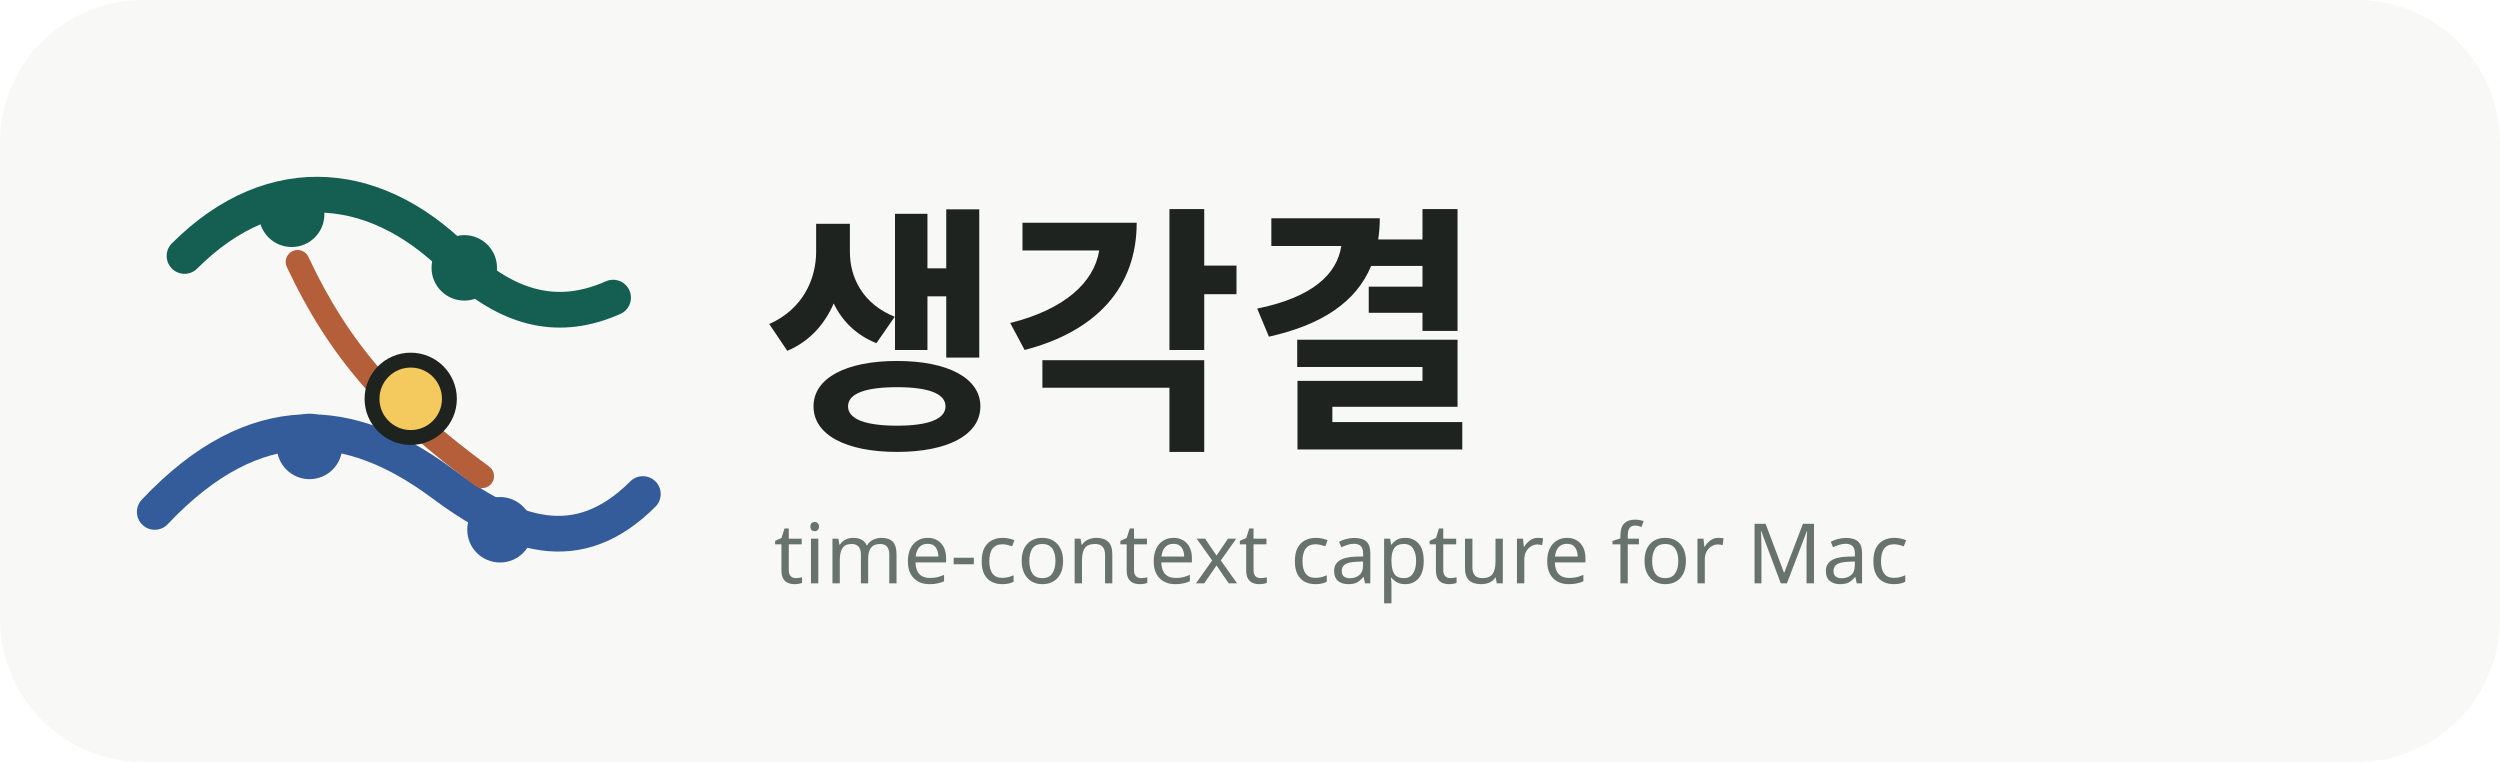
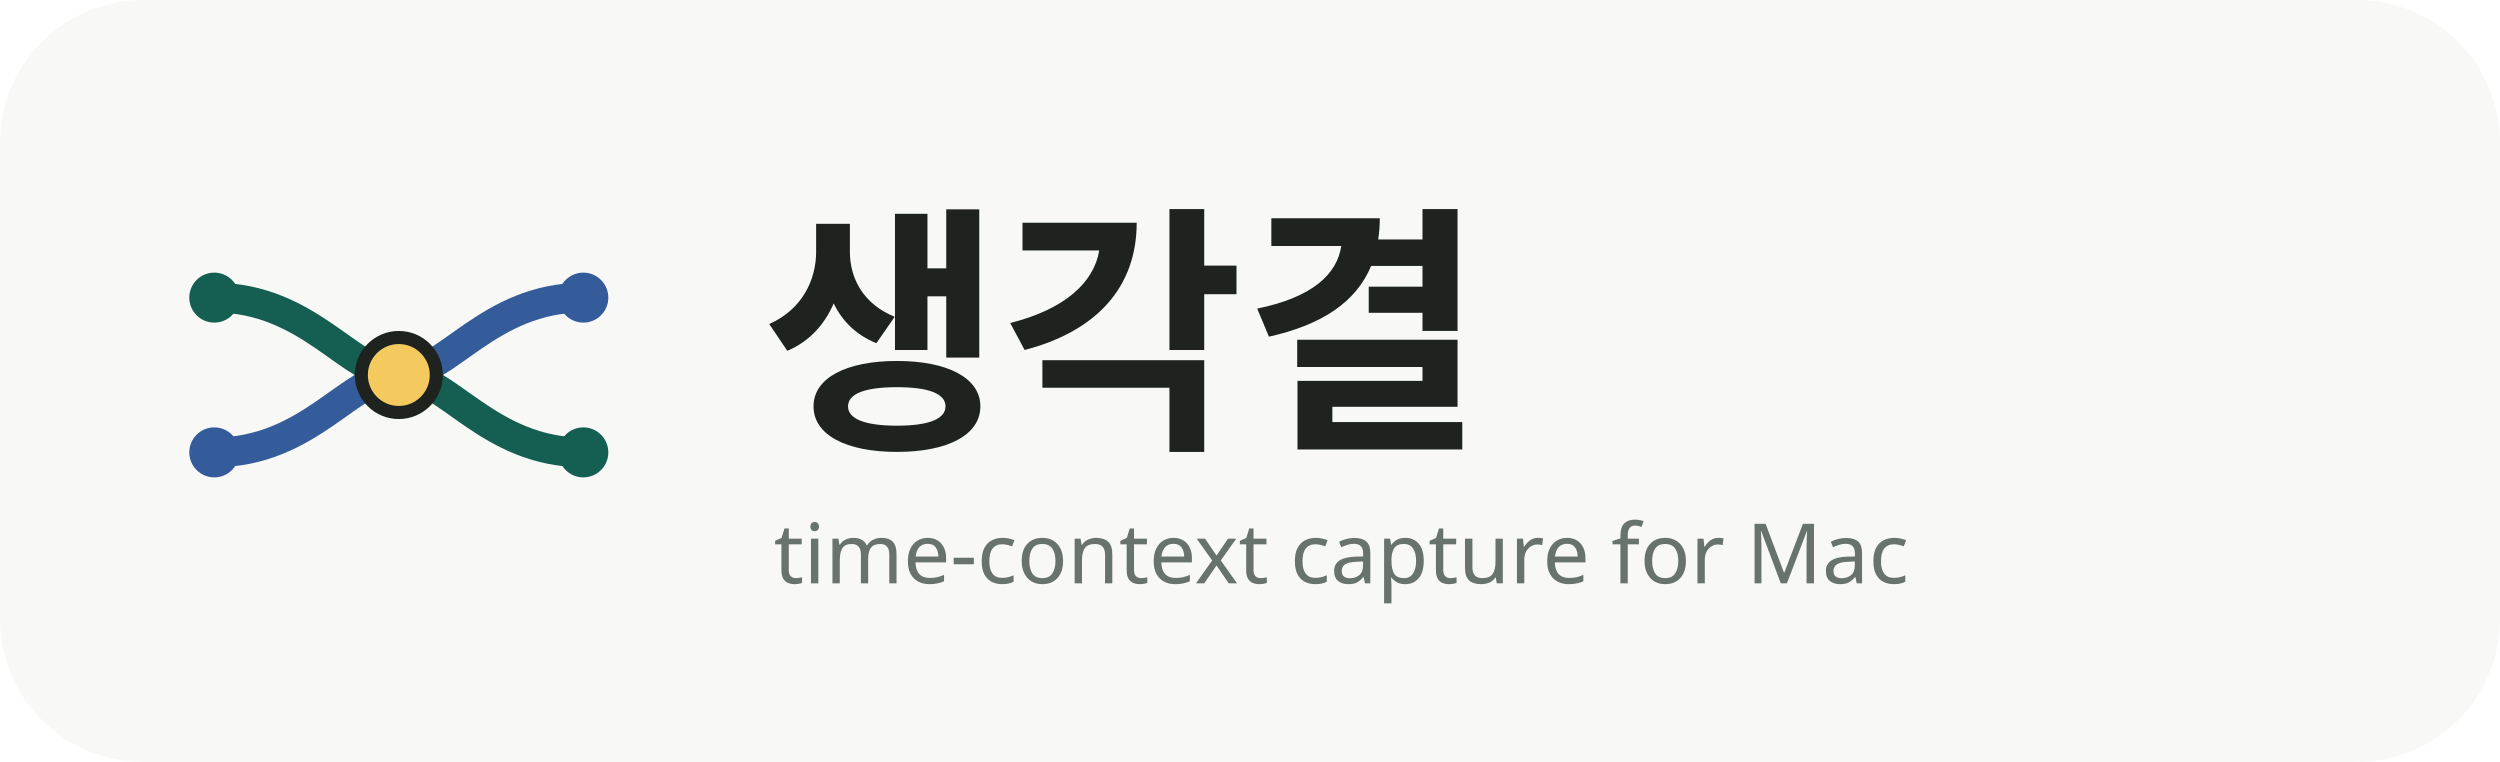
<svg xmlns="http://www.w3.org/2000/svg" viewBox="0 0 420 128" role="img" aria-labelledby="title desc">
  <rect width="420" height="128" rx="24" fill="#F8F9F6" />
  <g transform="translate(22 18)">
-     <path d="M9 25 C24 10 42 12 56 27 C64 34 72 36 81 32" fill="none" stroke="#155E52" stroke-width="6" stroke-linecap="round" />
-     <path d="M4 68 C21 50 37 52 52 63 C64 72 75 76 86 65" fill="none" stroke="#355C9A" stroke-width="6" stroke-linecap="round" />
-     <path d="M28 26 C35 41 44 51 59 62" fill="none" stroke="#B45F3A" stroke-width="4" stroke-linecap="round" />
-     <circle cx="27" cy="18" r="5.5" fill="#155E52" />
-     <circle cx="56" cy="27" r="5.5" fill="#155E52" />
-     <circle cx="30" cy="57" r="5.5" fill="#355C9A" />
-     <circle cx="62" cy="71" r="5.5" fill="#355C9A" />
-     <circle cx="47" cy="49" r="6.5" fill="#F4C95D" stroke="#1E2320" stroke-width="2.5" />
+     <path d="M14 32 C30 32 37 45 45 45 C53 45 60 58 76 58" fill="none" stroke="#155E52" stroke-width="5" stroke-linecap="round" />
+     <path d="M14 58 C30 58 37 45 45 45 C53 45 60 32 76 32" fill="none" stroke="#355C9A" stroke-width="5" stroke-linecap="round" />
+     <circle cx="14" cy="32" r="4.2" fill="#155E52" />
+     <circle cx="76" cy="58" r="4.2" fill="#155E52" />
+     <circle cx="14" cy="58" r="4.2" fill="#355C9A" />
+     <circle cx="76" cy="32" r="4.2" fill="#355C9A" />
+     <circle cx="45" cy="45" r="6.3" fill="#F4C95D" stroke="#1E2320" stroke-width="2.2" />
  </g>
  <text x="128" y="72" fill="#1E2320" font-size="44" font-weight="700" font-family="Gowun Batang, Apple SD Gothic Neo, serif">생각결</text>
  <text x="130" y="98" fill="#68736D" font-size="14" font-family="IBM Plex Sans KR, Apple SD Gothic Neo, sans-serif">time-context capture for Mac</text>
</svg>
